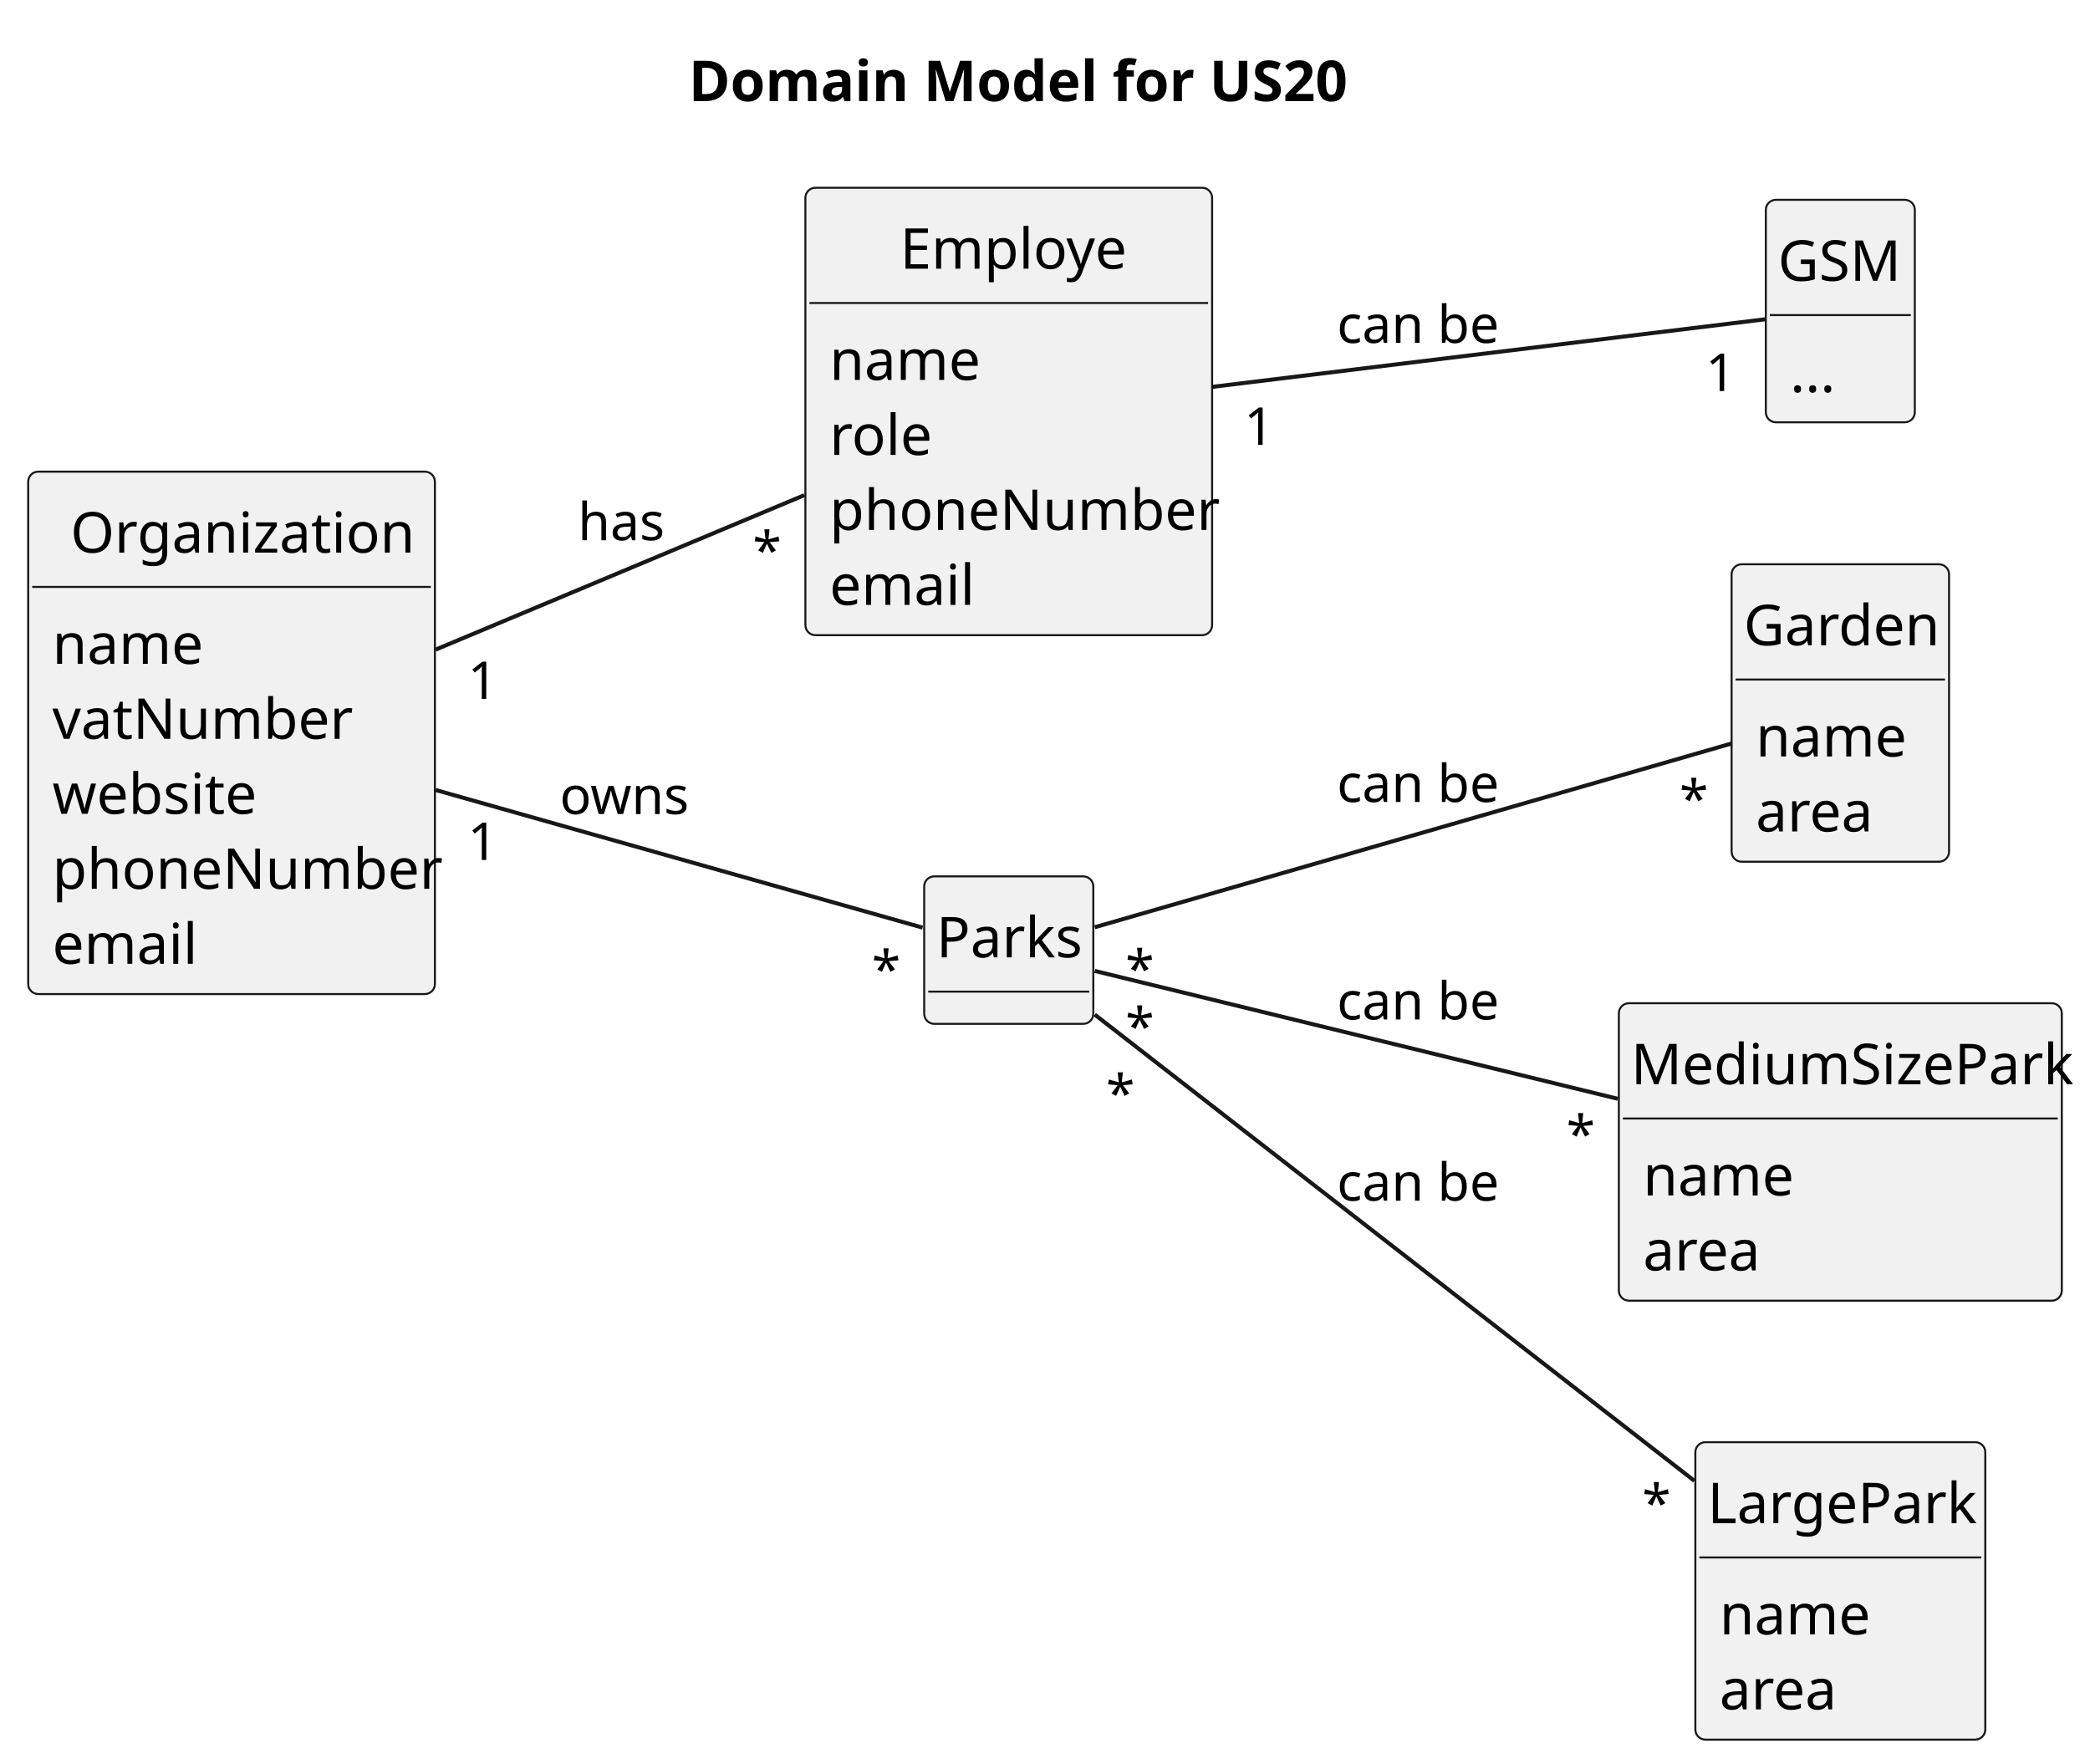
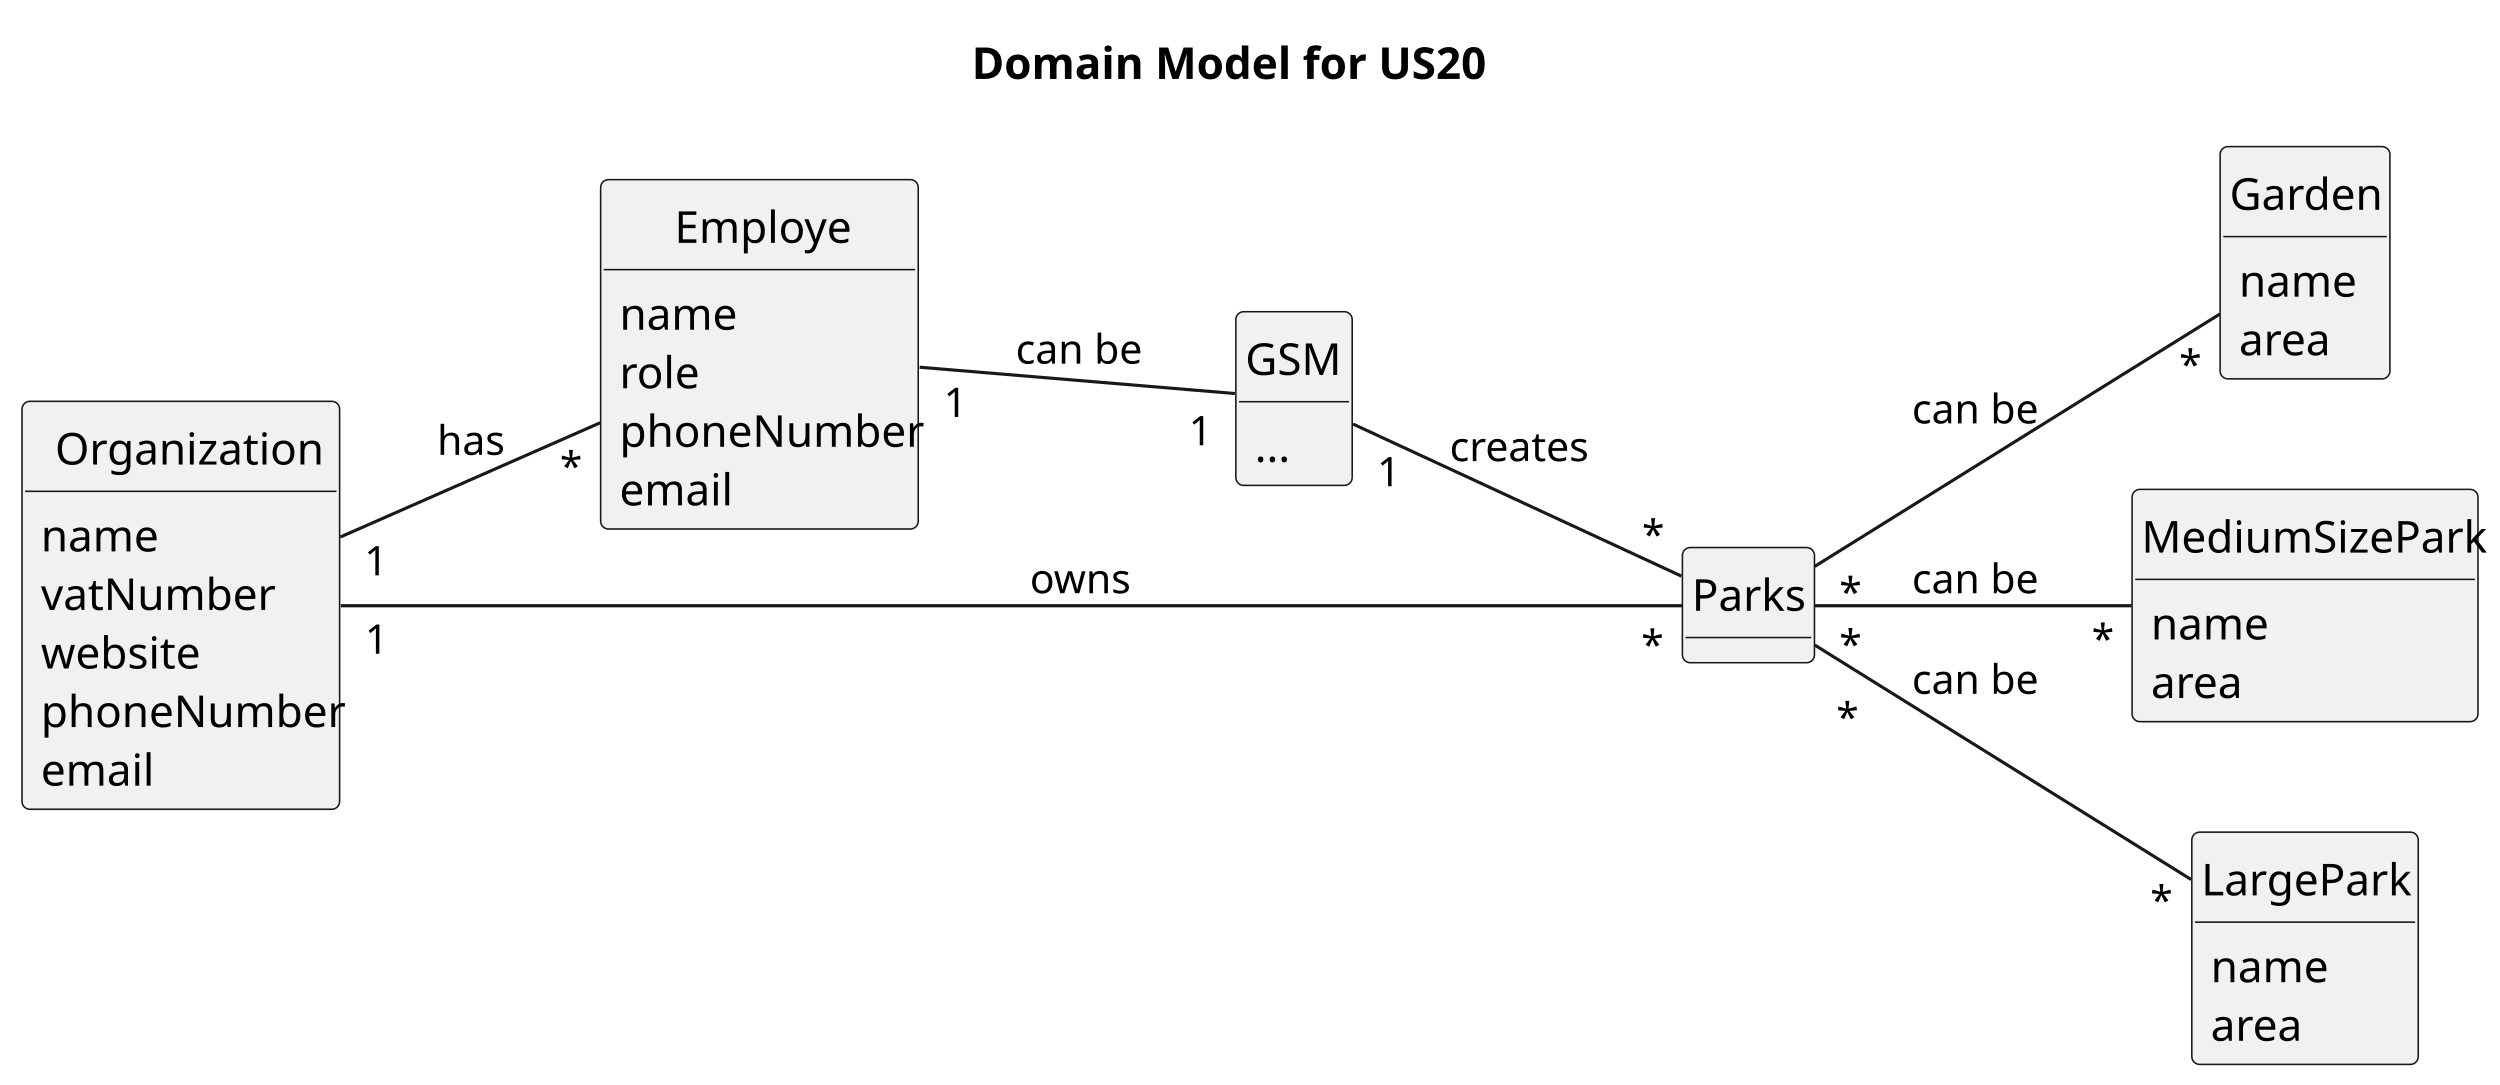
- <svg xmlns="http://www.w3.org/2000/svg" contentStyleType="text/css" height="438px" preserveAspectRatio="none" style="width:519px;height:438px;background:#FFFFFF;" version="1.1" viewBox="0 0 519 438" width="519px" zoomAndPan="magnify">
+ <svg xmlns="http://www.w3.org/2000/svg" contentStyleType="text/css" height="345px" preserveAspectRatio="none" style="width:795px;height:345px;background:#FFFFFF;" version="1.1" viewBox="0 0 795 345" width="795px" zoomAndPan="magnify">
  <defs />
  <g>
-     <text fill="#000000" font-family="sans-serif" font-size="14" font-weight="bold" lengthAdjust="spacing" textLength="163" x="171" y="25.107">Domain Model for US20</text>
+     <text fill="#000000" font-family="sans-serif" font-size="14" font-weight="bold" lengthAdjust="spacing" textLength="163" x="309" y="25.107">Domain Model for US20</text>
    <g id="elem_Organization">
-       <rect codeLine="12" fill="#F1F1F1" height="129.727" id="Organization" rx="2.5" ry="2.5" style="stroke:#181818;stroke-width:0.5;" width="101" x="7" y="117.121" />
-       <text fill="#000000" font-family="sans-serif" font-size="14" lengthAdjust="spacing" textLength="80" x="17.5" y="137.228">Organization</text>
-       <line style="stroke:#181818;stroke-width:0.5;" x1="8" x2="107" y1="145.742" y2="145.742" />
-       <text fill="#000000" font-family="sans-serif" font-size="14" lengthAdjust="spacing" textLength="35" x="13" y="164.85">name</text>
-       <text fill="#000000" font-family="sans-serif" font-size="14" lengthAdjust="spacing" textLength="68" x="13" y="183.471">vatNumber</text>
-       <text fill="#000000" font-family="sans-serif" font-size="14" lengthAdjust="spacing" textLength="47" x="13" y="202.092">website</text>
-       <text fill="#000000" font-family="sans-serif" font-size="14" lengthAdjust="spacing" textLength="89" x="13" y="220.713">phoneNumber</text>
-       <text fill="#000000" font-family="sans-serif" font-size="14" lengthAdjust="spacing" textLength="33" x="13" y="239.334">email</text>
+       <rect codeLine="12" fill="#F1F1F1" height="129.727" id="Organization" rx="2.5" ry="2.5" style="stroke:#181818;stroke-width:0.5;" width="101" x="7" y="127.621" />
+       <text fill="#000000" font-family="sans-serif" font-size="14" lengthAdjust="spacing" textLength="80" x="17.5" y="147.728">Organization</text>
+       <line style="stroke:#181818;stroke-width:0.5;" x1="8" x2="107" y1="156.242" y2="156.242" />
+       <text fill="#000000" font-family="sans-serif" font-size="14" lengthAdjust="spacing" textLength="35" x="13" y="175.35">name</text>
+       <text fill="#000000" font-family="sans-serif" font-size="14" lengthAdjust="spacing" textLength="68" x="13" y="193.971">vatNumber</text>
+       <text fill="#000000" font-family="sans-serif" font-size="14" lengthAdjust="spacing" textLength="47" x="13" y="212.592">website</text>
+       <text fill="#000000" font-family="sans-serif" font-size="14" lengthAdjust="spacing" textLength="89" x="13" y="231.213">phoneNumber</text>
+       <text fill="#000000" font-family="sans-serif" font-size="14" lengthAdjust="spacing" textLength="33" x="13" y="249.834">email</text>
    </g>
    <g id="elem_Employe">
-       <rect codeLine="20" fill="#F1F1F1" height="111.106" id="Employe" rx="2.5" ry="2.5" style="stroke:#181818;stroke-width:0.5;" width="101" x="200" y="46.621" />
-       <text fill="#000000" font-family="sans-serif" font-size="14" lengthAdjust="spacing" textLength="54" x="223.5" y="66.728">Employe</text>
-       <line style="stroke:#181818;stroke-width:0.5;" x1="201" x2="300" y1="75.242" y2="75.242" />
-       <text fill="#000000" font-family="sans-serif" font-size="14" lengthAdjust="spacing" textLength="35" x="206" y="94.35">name</text>
-       <text fill="#000000" font-family="sans-serif" font-size="14" lengthAdjust="spacing" textLength="24" x="206" y="112.971">role</text>
-       <text fill="#000000" font-family="sans-serif" font-size="14" lengthAdjust="spacing" textLength="89" x="206" y="131.592">phoneNumber</text>
-       <text fill="#000000" font-family="sans-serif" font-size="14" lengthAdjust="spacing" textLength="33" x="206" y="150.213">email</text>
+       <rect codeLine="20" fill="#F1F1F1" height="111.106" id="Employe" rx="2.5" ry="2.5" style="stroke:#181818;stroke-width:0.5;" width="101" x="191" y="57.121" />
+       <text fill="#000000" font-family="sans-serif" font-size="14" lengthAdjust="spacing" textLength="54" x="214.5" y="77.228">Employe</text>
+       <line style="stroke:#181818;stroke-width:0.5;" x1="192" x2="291" y1="85.742" y2="85.742" />
+       <text fill="#000000" font-family="sans-serif" font-size="14" lengthAdjust="spacing" textLength="35" x="197" y="104.85">name</text>
+       <text fill="#000000" font-family="sans-serif" font-size="14" lengthAdjust="spacing" textLength="24" x="197" y="123.471">role</text>
+       <text fill="#000000" font-family="sans-serif" font-size="14" lengthAdjust="spacing" textLength="89" x="197" y="142.092">phoneNumber</text>
+       <text fill="#000000" font-family="sans-serif" font-size="14" lengthAdjust="spacing" textLength="33" x="197" y="160.713">email</text>
    </g>
    <g id="elem_GSM">
-       <rect codeLine="27" fill="#F1F1F1" height="55.242" id="GSM" rx="2.5" ry="2.5" style="stroke:#181818;stroke-width:0.5;" width="37" x="438.5" y="49.621" />
-       <text fill="#000000" font-family="sans-serif" font-size="14" lengthAdjust="spacing" textLength="31" x="441.5" y="69.728">GSM</text>
-       <line style="stroke:#181818;stroke-width:0.5;" x1="439.5" x2="474.5" y1="78.242" y2="78.242" />
-       <text fill="#000000" font-family="sans-serif" font-size="14" lengthAdjust="spacing" textLength="12" x="444.5" y="97.35">...</text>
+       <rect codeLine="27" fill="#F1F1F1" height="55.242" id="GSM" rx="2.5" ry="2.5" style="stroke:#181818;stroke-width:0.5;" width="37" x="393" y="99.121" />
+       <text fill="#000000" font-family="sans-serif" font-size="14" lengthAdjust="spacing" textLength="31" x="396" y="119.228">GSM</text>
+       <line style="stroke:#181818;stroke-width:0.5;" x1="394" x2="429" y1="127.742" y2="127.742" />
+       <text fill="#000000" font-family="sans-serif" font-size="14" lengthAdjust="spacing" textLength="12" x="399" y="146.85">...</text>
    </g>
    <g id="elem_Garden">
-       <rect codeLine="31" fill="#F1F1F1" height="73.863" id="Garden" rx="2.5" ry="2.5" style="stroke:#181818;stroke-width:0.5;" width="54" x="430" y="140.121" />
-       <text fill="#000000" font-family="sans-serif" font-size="14" lengthAdjust="spacing" textLength="48" x="433" y="160.228">Garden</text>
-       <line style="stroke:#181818;stroke-width:0.5;" x1="431" x2="483" y1="168.742" y2="168.742" />
-       <text fill="#000000" font-family="sans-serif" font-size="14" lengthAdjust="spacing" textLength="35" x="436" y="187.85">name</text>
-       <text fill="#000000" font-family="sans-serif" font-size="14" lengthAdjust="spacing" textLength="29" x="436" y="206.471">area</text>
+       <rect codeLine="31" fill="#F1F1F1" height="73.863" id="Garden" rx="2.5" ry="2.5" style="stroke:#181818;stroke-width:0.5;" width="54" x="706" y="46.621" />
+       <text fill="#000000" font-family="sans-serif" font-size="14" lengthAdjust="spacing" textLength="48" x="709" y="66.728">Garden</text>
+       <line style="stroke:#181818;stroke-width:0.5;" x1="707" x2="759" y1="75.242" y2="75.242" />
+       <text fill="#000000" font-family="sans-serif" font-size="14" lengthAdjust="spacing" textLength="35" x="712" y="94.35">name</text>
+       <text fill="#000000" font-family="sans-serif" font-size="14" lengthAdjust="spacing" textLength="29" x="712" y="112.971">area</text>
    </g>
    <g id="elem_MediumSizePark">
-       <rect codeLine="36" fill="#F1F1F1" height="73.863" id="MediumSizePark" rx="2.5" ry="2.5" style="stroke:#181818;stroke-width:0.5;" width="110" x="402" y="249.121" />
-       <text fill="#000000" font-family="sans-serif" font-size="14" lengthAdjust="spacing" textLength="104" x="405" y="269.228">MediumSizePark</text>
-       <line style="stroke:#181818;stroke-width:0.5;" x1="403" x2="511" y1="277.742" y2="277.742" />
-       <text fill="#000000" font-family="sans-serif" font-size="14" lengthAdjust="spacing" textLength="35" x="408" y="296.85">name</text>
-       <text fill="#000000" font-family="sans-serif" font-size="14" lengthAdjust="spacing" textLength="29" x="408" y="315.471">area</text>
+       <rect codeLine="36" fill="#F1F1F1" height="73.863" id="MediumSizePark" rx="2.5" ry="2.5" style="stroke:#181818;stroke-width:0.5;" width="110" x="678" y="155.621" />
+       <text fill="#000000" font-family="sans-serif" font-size="14" lengthAdjust="spacing" textLength="104" x="681" y="175.728">MediumSizePark</text>
+       <line style="stroke:#181818;stroke-width:0.5;" x1="679" x2="787" y1="184.242" y2="184.242" />
+       <text fill="#000000" font-family="sans-serif" font-size="14" lengthAdjust="spacing" textLength="35" x="684" y="203.35">name</text>
+       <text fill="#000000" font-family="sans-serif" font-size="14" lengthAdjust="spacing" textLength="29" x="684" y="221.971">area</text>
    </g>
    <g id="elem_LargePark">
-       <rect codeLine="41" fill="#F1F1F1" height="73.863" id="LargePark" rx="2.5" ry="2.5" style="stroke:#181818;stroke-width:0.5;" width="72" x="421" y="358.121" />
-       <text fill="#000000" font-family="sans-serif" font-size="14" lengthAdjust="spacing" textLength="66" x="424" y="378.228">LargePark</text>
-       <line style="stroke:#181818;stroke-width:0.5;" x1="422" x2="492" y1="386.742" y2="386.742" />
-       <text fill="#000000" font-family="sans-serif" font-size="14" lengthAdjust="spacing" textLength="35" x="427" y="405.85">name</text>
-       <text fill="#000000" font-family="sans-serif" font-size="14" lengthAdjust="spacing" textLength="29" x="427" y="424.471">area</text>
+       <rect codeLine="41" fill="#F1F1F1" height="73.863" id="LargePark" rx="2.5" ry="2.5" style="stroke:#181818;stroke-width:0.5;" width="72" x="697" y="264.621" />
+       <text fill="#000000" font-family="sans-serif" font-size="14" lengthAdjust="spacing" textLength="66" x="700" y="284.728">LargePark</text>
+       <line style="stroke:#181818;stroke-width:0.5;" x1="698" x2="768" y1="293.242" y2="293.242" />
+       <text fill="#000000" font-family="sans-serif" font-size="14" lengthAdjust="spacing" textLength="35" x="703" y="312.35">name</text>
+       <text fill="#000000" font-family="sans-serif" font-size="14" lengthAdjust="spacing" textLength="29" x="703" y="330.971">area</text>
    </g>
    <g id="elem_Parks">
-       <rect codeLine="46" fill="#F1F1F1" height="36.621" id="Parks" rx="2.5" ry="2.5" style="stroke:#181818;stroke-width:0.5;" width="42" x="229.5" y="217.621" />
-       <text fill="#000000" font-family="sans-serif" font-size="14" lengthAdjust="spacing" textLength="36" x="232.5" y="237.728">Parks</text>
-       <line style="stroke:#181818;stroke-width:0.5;" x1="230.5" x2="270.5" y1="246.242" y2="246.242" />
+       <rect codeLine="46" fill="#F1F1F1" height="36.621" id="Parks" rx="2.5" ry="2.5" style="stroke:#181818;stroke-width:0.5;" width="42" x="535" y="174.121" />
+       <text fill="#000000" font-family="sans-serif" font-size="14" lengthAdjust="spacing" textLength="36" x="538" y="194.228">Parks</text>
+       <line style="stroke:#181818;stroke-width:0.5;" x1="536" x2="576" y1="202.742" y2="202.742" />
    </g>
    <g id="link_Organization_Employe">
-       <path codeLine="49" d="M108.18,161.311 C136.37,149.501 171.53,134.781 199.73,122.961 " fill="none" id="Organization-Employe" style="stroke:#181818;stroke-width:1.0;" />
-       <text fill="#000000" font-family="sans-serif" font-size="13" lengthAdjust="spacing" textLength="21" x="143.5" y="134.149">has</text>
-       <text fill="#000000" font-family="sans-serif" font-size="13" lengthAdjust="spacing" textLength="7" x="116.138" y="173.573">1</text>
-       <text fill="#000000" font-family="sans-serif" font-size="13" lengthAdjust="spacing" textLength="5" x="186.906" y="141.312">*</text>
+       <path codeLine="49" d="M108.23,170.761 C133.91,159.471 165.16,145.741 190.83,134.451 " fill="none" id="Organization-Employe" style="stroke:#181818;stroke-width:1.0;" />
+       <text fill="#000000" font-family="sans-serif" font-size="13" lengthAdjust="spacing" textLength="21" x="139" y="144.649">has</text>
+       <text fill="#000000" font-family="sans-serif" font-size="13" lengthAdjust="spacing" textLength="7" x="115.856" y="182.95">1</text>
+       <text fill="#000000" font-family="sans-serif" font-size="13" lengthAdjust="spacing" textLength="5" x="178.021" y="152.948">*</text>
    </g>
    <g id="link_Organization_Parks">
-       <path codeLine="50" d="M108.18,196.171 C147.53,207.291 200.48,222.261 229.1,230.351 " fill="none" id="Organization-Parks" style="stroke:#181818;stroke-width:1.0;" />
-       <text fill="#000000" font-family="sans-serif" font-size="13" lengthAdjust="spacing" textLength="30" x="139" y="202.149">owns</text>
-       <text fill="#000000" font-family="sans-serif" font-size="13" lengthAdjust="spacing" textLength="7" x="116.138" y="213.553">1</text>
-       <text fill="#000000" font-family="sans-serif" font-size="13" lengthAdjust="spacing" textLength="5" x="216.482" y="245.356">*</text>
+       <path codeLine="50" d="M108.38,192.621 C215.35,192.621 462.94,192.621 534.99,192.621 " fill="none" id="Organization-Parks" style="stroke:#181818;stroke-width:1.0;" />
+       <text fill="#000000" font-family="sans-serif" font-size="13" lengthAdjust="spacing" textLength="30" x="327.5" y="188.649">owns</text>
+       <text fill="#000000" font-family="sans-serif" font-size="13" lengthAdjust="spacing" textLength="7" x="116.027" y="207.884">1</text>
+       <text fill="#000000" font-family="sans-serif" font-size="13" lengthAdjust="spacing" textLength="5" x="521.908" y="209.686">*</text>
    </g>
    <g id="link_Employe_GSM">
-       <path codeLine="52" d="M301,96.071 C345.45,90.631 408.21,82.961 438.41,79.271 " fill="none" id="Employe-GSM" style="stroke:#181818;stroke-width:1.0;" />
-       <text fill="#000000" font-family="sans-serif" font-size="13" lengthAdjust="spacing" textLength="39" x="332" y="85.149">can be</text>
-       <text fill="#000000" font-family="sans-serif" font-size="13" lengthAdjust="spacing" textLength="7" x="308.931" y="110.473">1</text>
-       <text fill="#000000" font-family="sans-serif" font-size="13" lengthAdjust="spacing" textLength="7" x="423.54" y="97.102">1</text>
+       <path codeLine="52" d="M292.45,116.781 C326.3,119.601 369.04,123.161 392.69,125.141 " fill="none" id="Employe-GSM" style="stroke:#181818;stroke-width:1.0;" />
+       <text fill="#000000" font-family="sans-serif" font-size="13" lengthAdjust="spacing" textLength="39" x="323" y="115.649">can be</text>
+       <text fill="#000000" font-family="sans-serif" font-size="13" lengthAdjust="spacing" textLength="7" x="300.107" y="132.603">1</text>
+       <text fill="#000000" font-family="sans-serif" font-size="13" lengthAdjust="spacing" textLength="7" x="378.021" y="141.591">1</text>
    </g>
    <g id="link_Parks_Garden">
-       <path codeLine="54" d="M271.86,230.251 C309.24,219.461 388.76,196.521 429.99,184.621 " fill="none" id="Parks-Garden" style="stroke:#181818;stroke-width:1.0;" />
-       <text fill="#000000" font-family="sans-serif" font-size="13" lengthAdjust="spacing" textLength="39" x="332" y="199.149">can be</text>
-       <text fill="#000000" font-family="sans-serif" font-size="13" lengthAdjust="spacing" textLength="5" x="279.465" y="245.225">*</text>
-       <text fill="#000000" font-family="sans-serif" font-size="13" lengthAdjust="spacing" textLength="5" x="417.059" y="203.007">*</text>
+       <path codeLine="54" d="M577.07,180.121 C608.86,160.321 670.75,121.771 705.92,99.861 " fill="none" id="Parks-Garden" style="stroke:#181818;stroke-width:1.0;" />
+       <text fill="#000000" font-family="sans-serif" font-size="13" lengthAdjust="spacing" textLength="39" x="608" y="134.649">can be</text>
+       <text fill="#000000" font-family="sans-serif" font-size="13" lengthAdjust="spacing" textLength="5" x="584.878" y="192.935">*</text>
+       <text fill="#000000" font-family="sans-serif" font-size="13" lengthAdjust="spacing" textLength="5" x="692.97" y="120.596">*</text>
    </g>
    <g id="link_Parks_MediumSizePark">
-       <path codeLine="55" d="M271.86,241.101 C301.86,248.431 359.02,262.411 401.73,272.851 " fill="none" id="Parks-MediumSizePark" style="stroke:#181818;stroke-width:1.0;" />
-       <text fill="#000000" font-family="sans-serif" font-size="13" lengthAdjust="spacing" textLength="39" x="332" y="253.149">can be</text>
-       <text fill="#000000" font-family="sans-serif" font-size="13" lengthAdjust="spacing" textLength="5" x="279.465" y="259.533">*</text>
-       <text fill="#000000" font-family="sans-serif" font-size="13" lengthAdjust="spacing" textLength="5" x="388.967" y="286.267">*</text>
+       <path codeLine="55" d="M577.07,192.621 C601.49,192.621 643.69,192.621 677.89,192.621 " fill="none" id="Parks-MediumSizePark" style="stroke:#181818;stroke-width:1.0;" />
+       <text fill="#000000" font-family="sans-serif" font-size="13" lengthAdjust="spacing" textLength="39" x="608" y="188.649">can be</text>
+       <text fill="#000000" font-family="sans-serif" font-size="13" lengthAdjust="spacing" textLength="5" x="584.878" y="209.576">*</text>
+       <text fill="#000000" font-family="sans-serif" font-size="13" lengthAdjust="spacing" textLength="5" x="665.149" y="207.82">*</text>
    </g>
    <g id="link_Parks_LargePark">
-       <path codeLine="56" d="M271.86,251.951 C306.61,278.971 377.79,334.311 420.76,367.721 " fill="none" id="Parks-LargePark" style="stroke:#181818;stroke-width:1.0;" />
-       <text fill="#000000" font-family="sans-serif" font-size="13" lengthAdjust="spacing" textLength="39" x="332" y="298.149">can be</text>
-       <text fill="#000000" font-family="sans-serif" font-size="13" lengthAdjust="spacing" textLength="5" x="274.64" y="276.154">*</text>
-       <text fill="#000000" font-family="sans-serif" font-size="13" lengthAdjust="spacing" textLength="5" x="407.77" y="377.895">*</text>
+       <path codeLine="56" d="M577.07,205.121 C606.25,223.301 660.81,257.281 696.77,279.681 " fill="none" id="Parks-LargePark" style="stroke:#181818;stroke-width:1.0;" />
+       <text fill="#000000" font-family="sans-serif" font-size="13" lengthAdjust="spacing" textLength="39" x="608" y="220.649">can be</text>
+       <text fill="#000000" font-family="sans-serif" font-size="13" lengthAdjust="spacing" textLength="5" x="583.908" y="232.75">*</text>
+       <text fill="#000000" font-family="sans-serif" font-size="13" lengthAdjust="spacing" textLength="5" x="683.782" y="290.981">*</text>
+     </g>
+     <g id="link_GSM_Parks">
+       <path codeLine="57" d="M430.26,134.851 C456.82,147.151 506.75,170.271 534.71,183.221 " fill="none" id="GSM-Parks" style="stroke:#181818;stroke-width:1.0;" />
+       <text fill="#000000" font-family="sans-serif" font-size="13" lengthAdjust="spacing" textLength="43" x="461" y="146.649">creates</text>
+       <text fill="#000000" font-family="sans-serif" font-size="13" lengthAdjust="spacing" textLength="7" x="437.912" y="154.639">1</text>
+       <text fill="#000000" font-family="sans-serif" font-size="13" lengthAdjust="spacing" textLength="5" x="522.127" y="174.651">*</text>
    </g>
  </g>
</svg>
